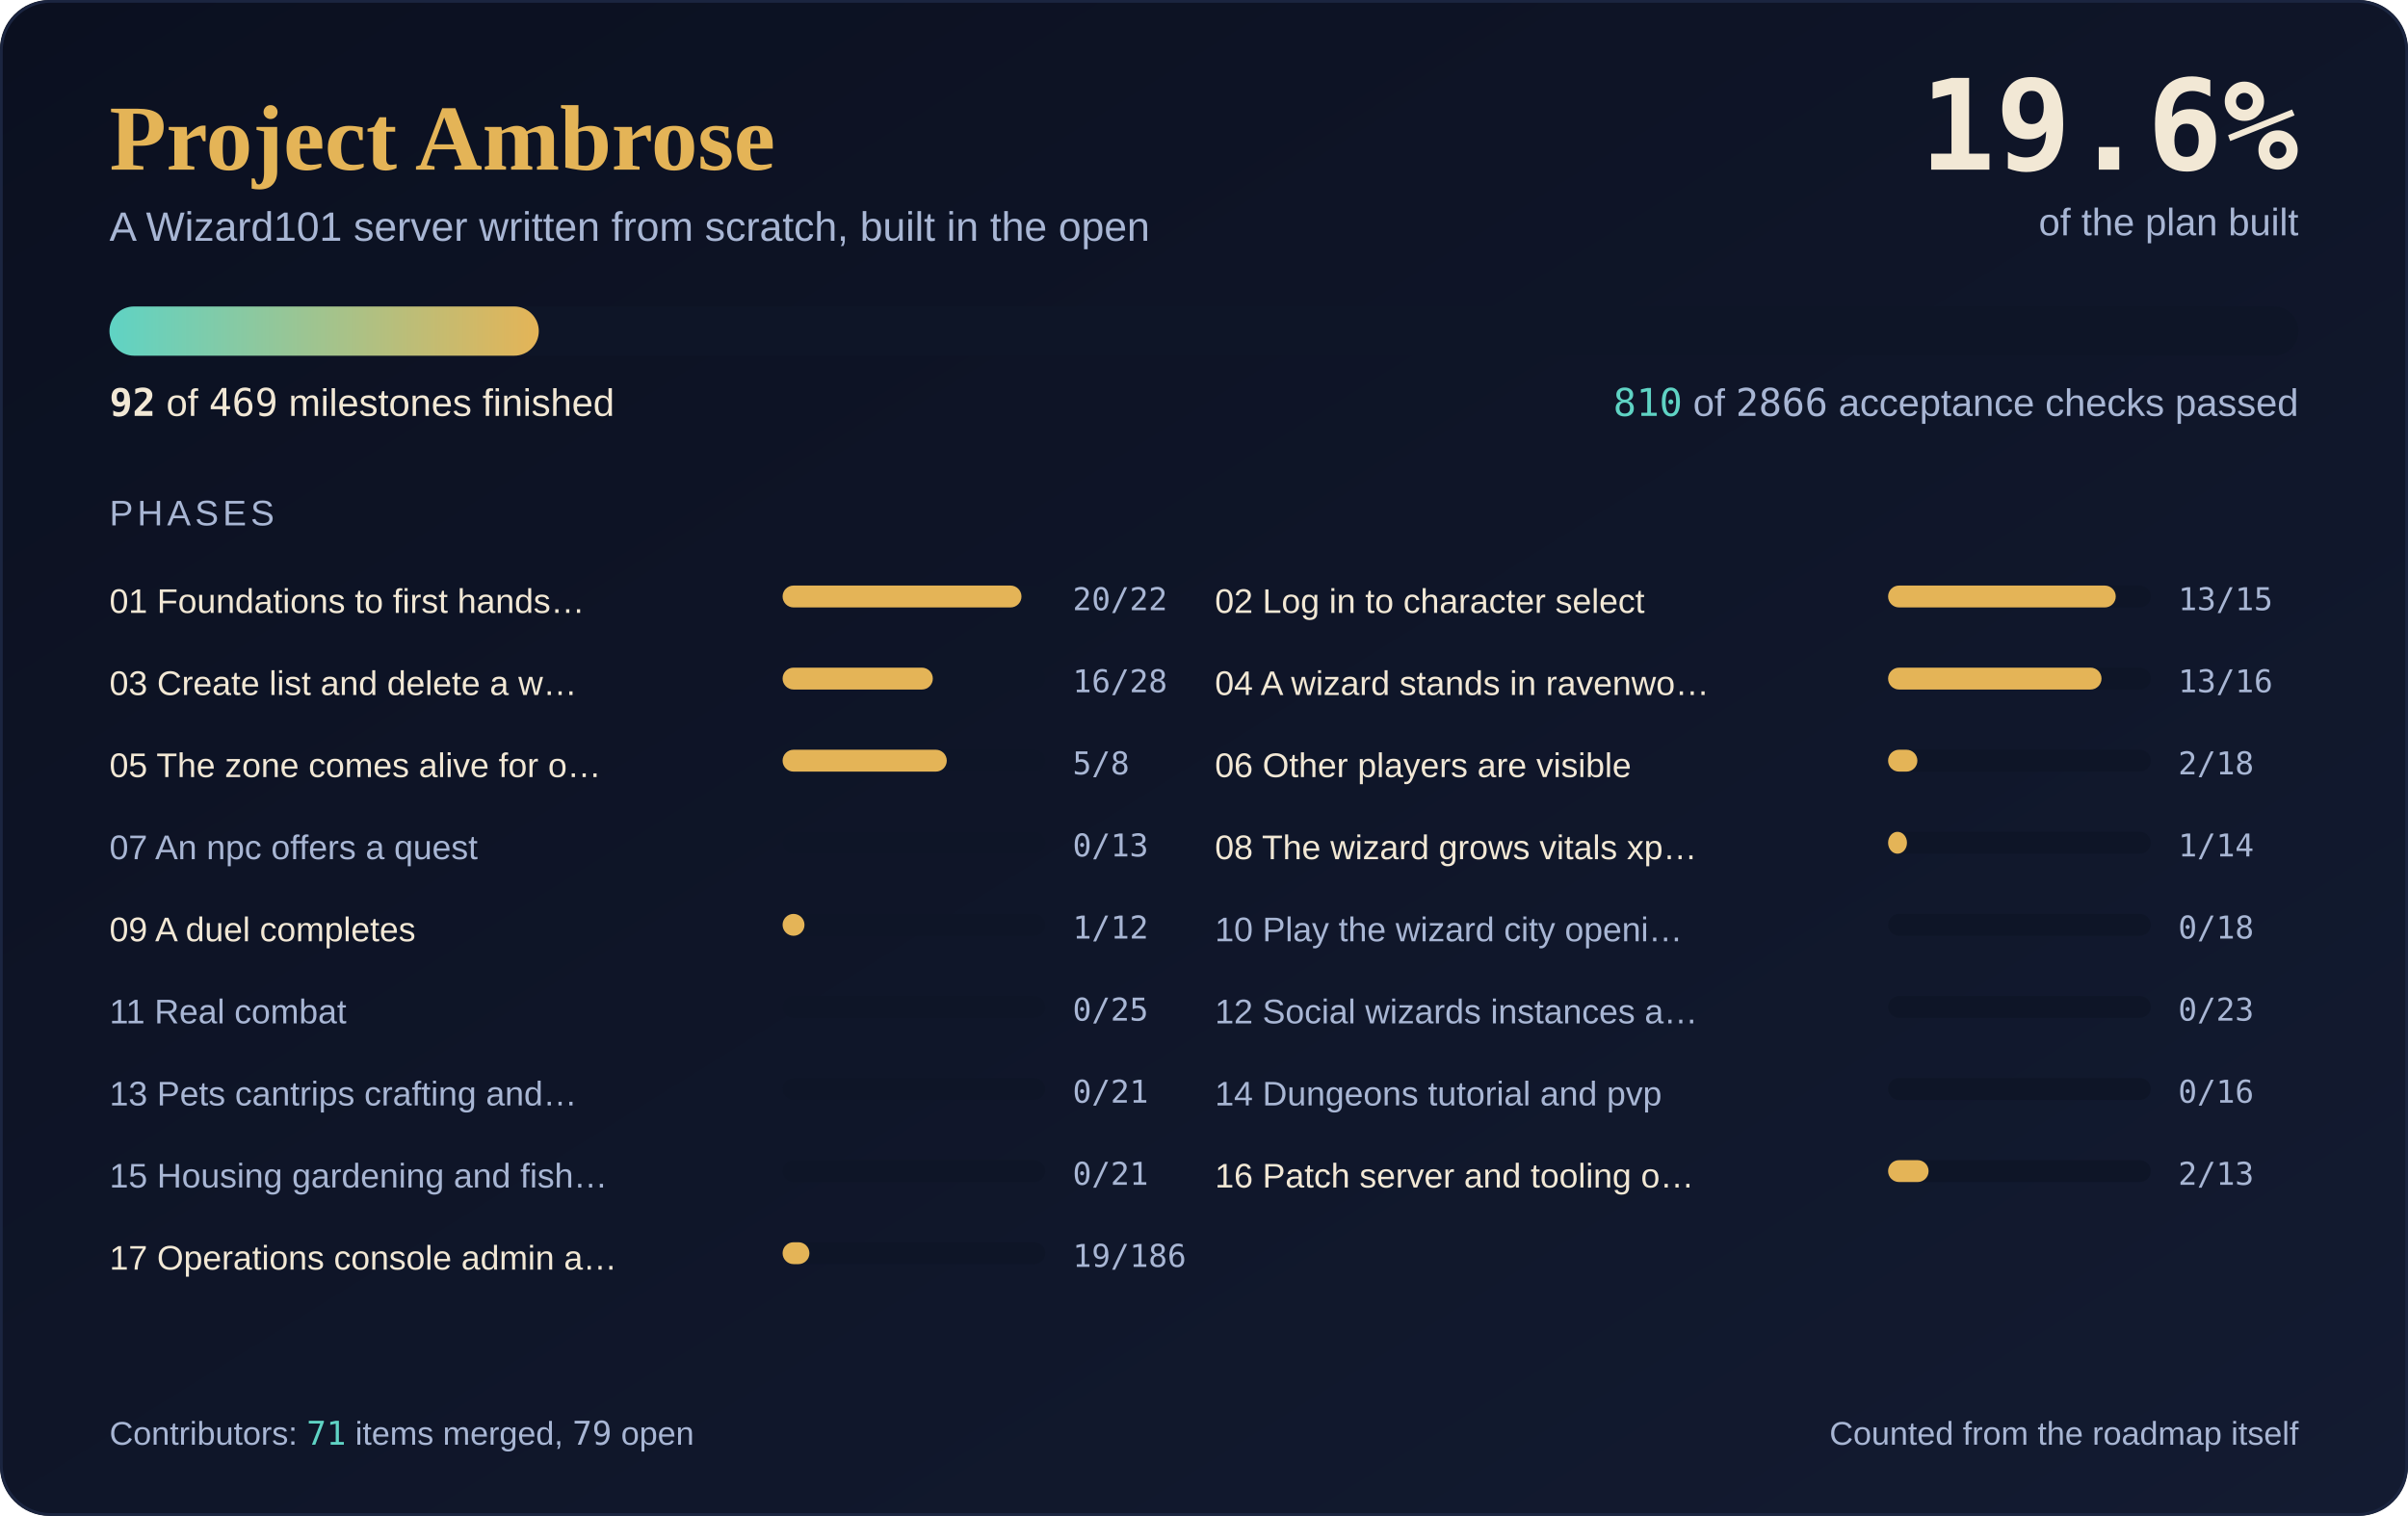
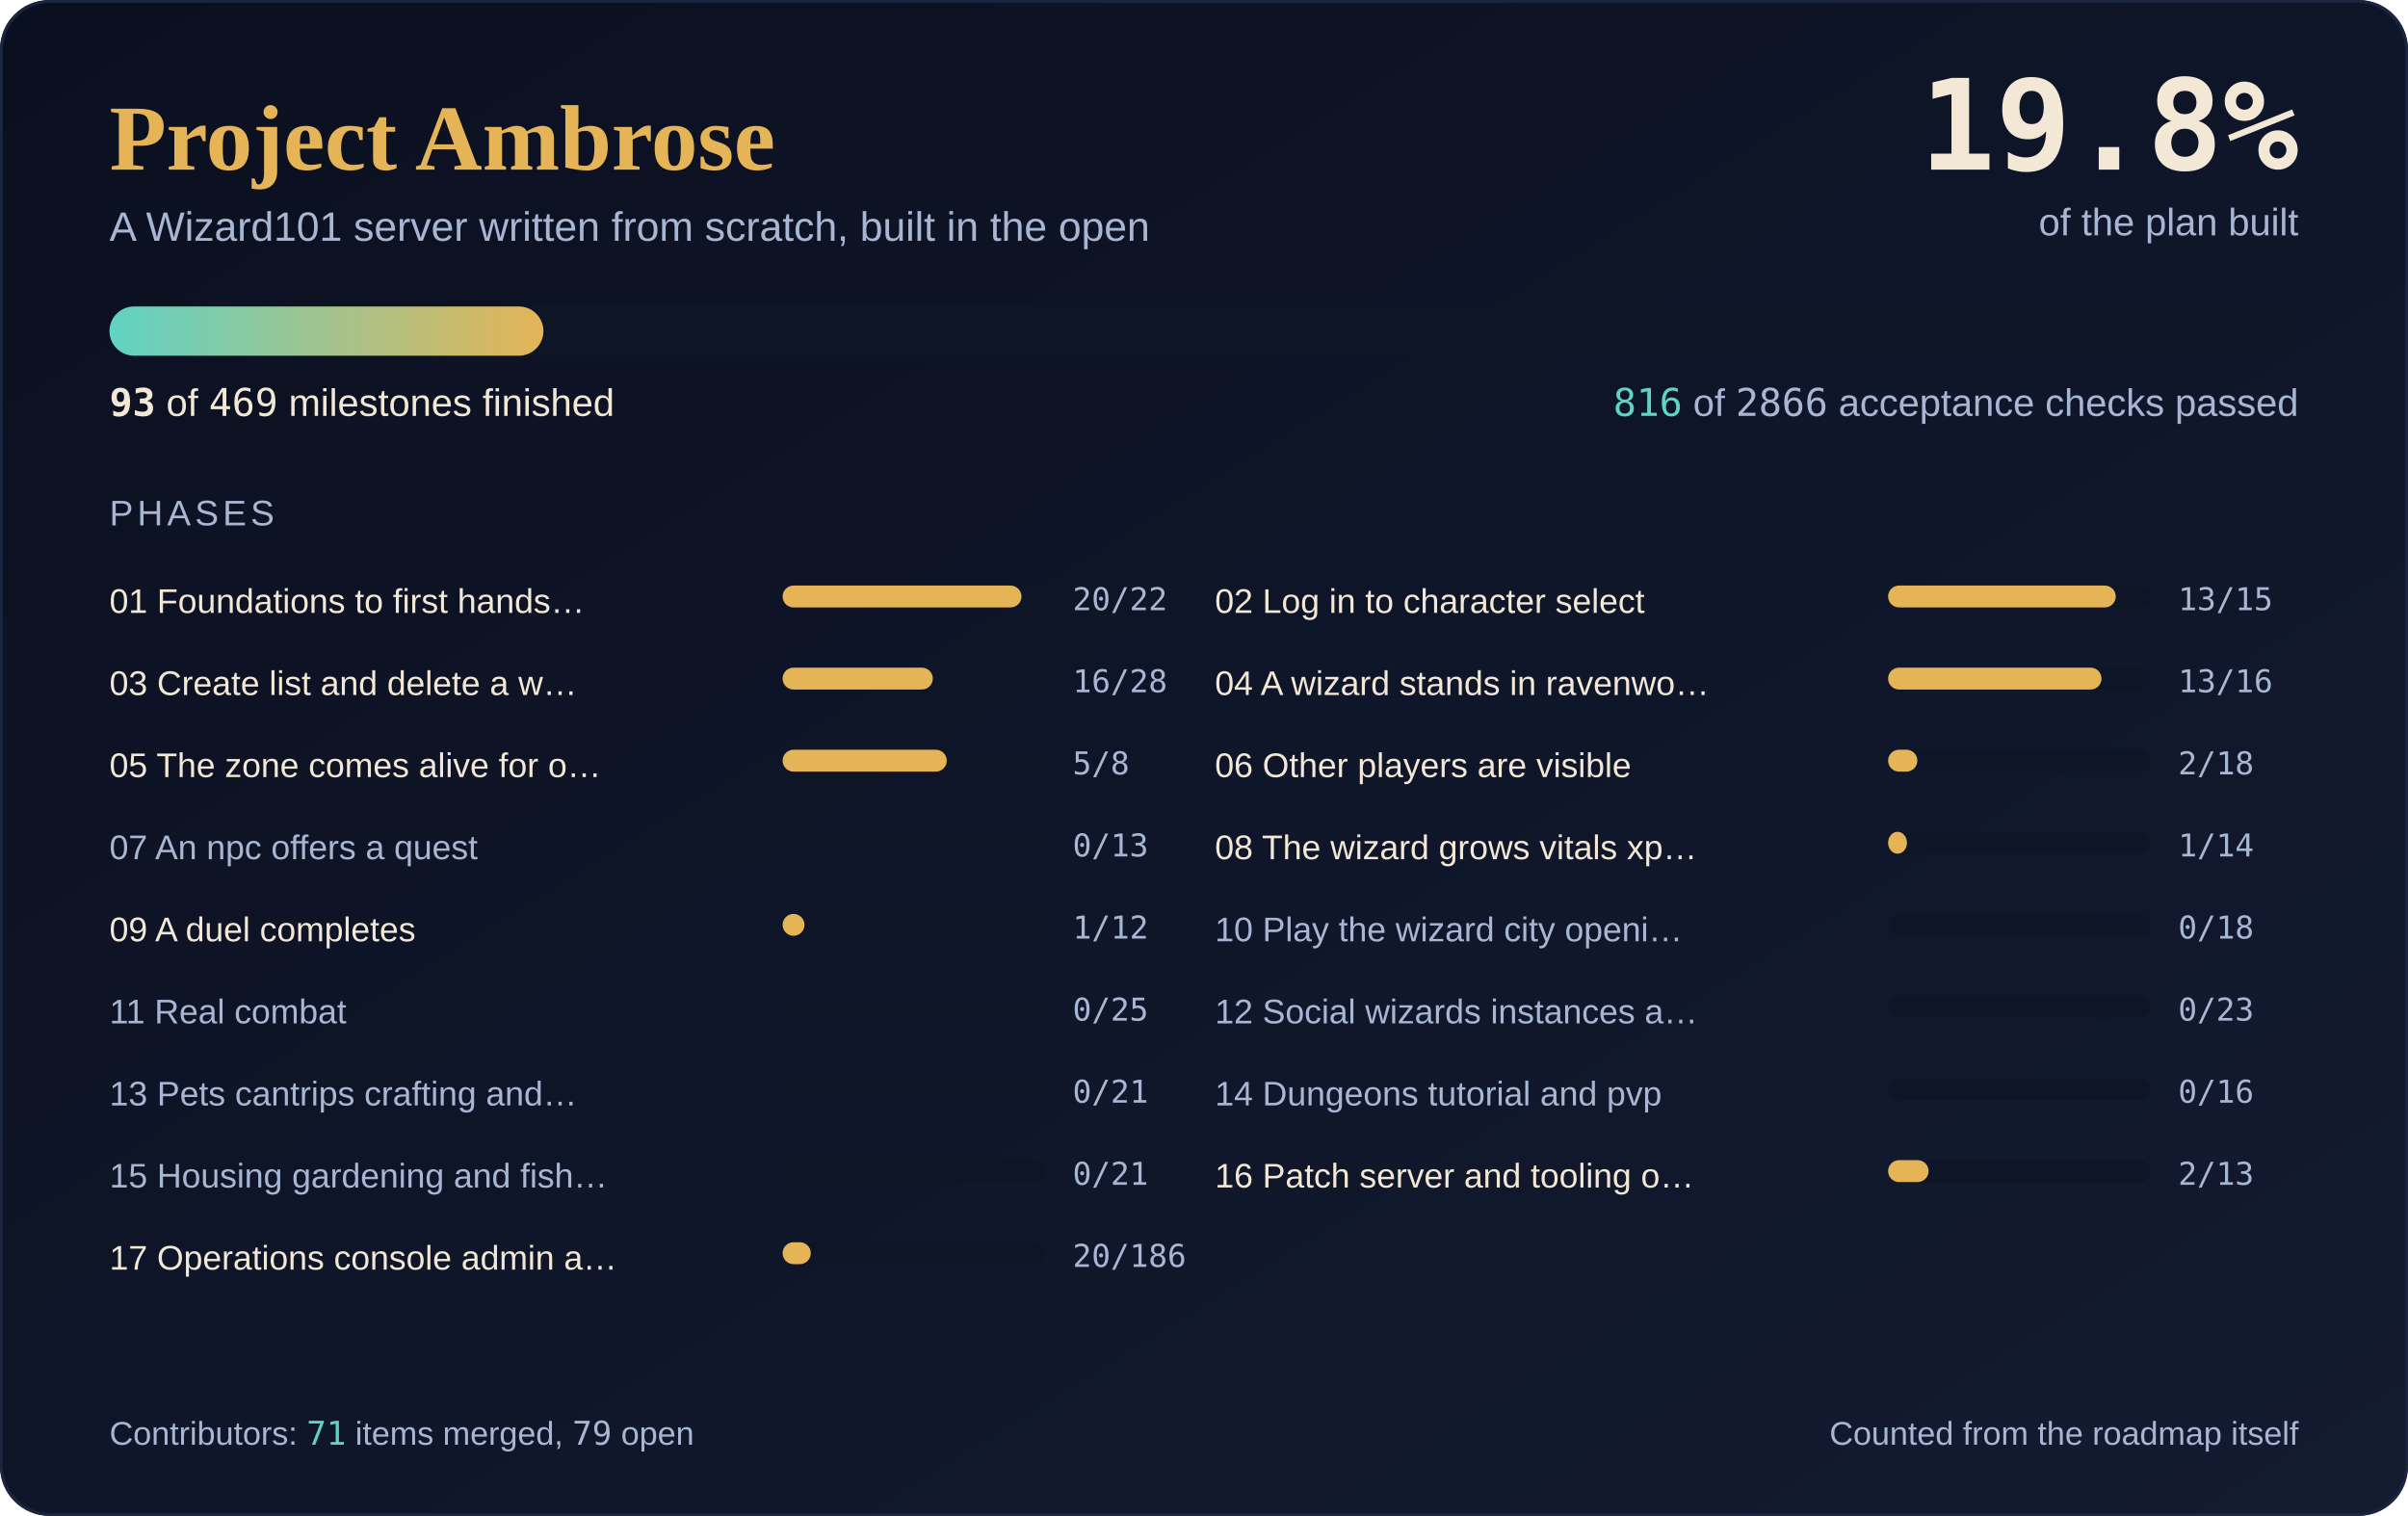
- <svg xmlns="http://www.w3.org/2000/svg" width="880" height="554" viewBox="0 0 880 554" role="img" aria-label="Project Ambrose progress: 92 of 469 milestones complete, 19.6 percent">
+ <svg xmlns="http://www.w3.org/2000/svg" width="880" height="554" viewBox="0 0 880 554" role="img" aria-label="Project Ambrose progress: 93 of 469 milestones complete, 19.8 percent">
  <defs>
    <linearGradient id="sky" x1="0" y1="0" x2="1" y2="1">
      <stop offset="0" stop-color="#0B1020" />
      <stop offset="1" stop-color="#131B31" />
    </linearGradient>
    <linearGradient id="fill" x1="0" y1="0" x2="1" y2="0">
      <stop offset="0" stop-color="#5FD3C4" />
      <stop offset="1" stop-color="#E4B457" />
    </linearGradient>
  </defs>
  <rect width="880" height="554" rx="18" fill="url(#sky)" />
  <rect x="0.5" y="0.5" width="879" height="553" rx="18" fill="none" stroke="#1B2540" />
  <text x="40" y="62" font-family="'Cormorant Garamond', Georgia, 'Times New Roman', serif" font-size="34" font-weight="600" fill="#E4B457">Project Ambrose</text>
  <text x="40" y="88" font-family="Karla, 'Segoe UI', 'Helvetica Neue', Arial, sans-serif" font-size="15" fill="#A8B6D4">A Wizard101 server written from scratch, built in the open</text>
-   <text x="840" y="62" text-anchor="end" font-family="'JetBrains Mono', Consolas, 'DejaVu Sans Mono', monospace" font-size="46" font-weight="700" fill="#F2E8D5">19.6%</text>
+   <text x="840" y="62" text-anchor="end" font-family="'JetBrains Mono', Consolas, 'DejaVu Sans Mono', monospace" font-size="46" font-weight="700" fill="#F2E8D5">19.8%</text>
  <text x="840" y="86" text-anchor="end" font-family="Karla, 'Segoe UI', 'Helvetica Neue', Arial, sans-serif" font-size="14" fill="#A8B6D4">of the plan built</text>
  <rect x="40" y="112" width="800" height="18" rx="9.0" fill="#0E1527" />
-   <rect x="40" y="112" width="156.9" height="18" rx="9.0" fill="url(#fill)" />
+   <rect x="40" y="112" width="158.6" height="18" rx="9.0" fill="url(#fill)" />
  <text x="40" y="152" font-family="Karla, 'Segoe UI', 'Helvetica Neue', Arial, sans-serif" font-size="14" fill="#F2E8D5">
-     <tspan font-family="'JetBrains Mono', Consolas, 'DejaVu Sans Mono', monospace" font-weight="700">92</tspan> of <tspan font-family="'JetBrains Mono', Consolas, 'DejaVu Sans Mono', monospace">469</tspan> milestones finished</text>
+     <tspan font-family="'JetBrains Mono', Consolas, 'DejaVu Sans Mono', monospace" font-weight="700">93</tspan> of <tspan font-family="'JetBrains Mono', Consolas, 'DejaVu Sans Mono', monospace">469</tspan> milestones finished</text>
  <text x="840" y="152" text-anchor="end" font-family="Karla, 'Segoe UI', 'Helvetica Neue', Arial, sans-serif" font-size="14" fill="#A8B6D4">
-     <tspan font-family="'JetBrains Mono', Consolas, 'DejaVu Sans Mono', monospace" fill="#5FD3C4">810</tspan> of <tspan font-family="'JetBrains Mono', Consolas, 'DejaVu Sans Mono', monospace">2866</tspan> acceptance checks passed</text>
+     <tspan font-family="'JetBrains Mono', Consolas, 'DejaVu Sans Mono', monospace" fill="#5FD3C4">816</tspan> of <tspan font-family="'JetBrains Mono', Consolas, 'DejaVu Sans Mono', monospace">2866</tspan> acceptance checks passed</text>
  <text x="40" y="192" font-family="Karla, 'Segoe UI', 'Helvetica Neue', Arial, sans-serif" font-size="13" fill="#A8B6D4" letter-spacing="1.5">PHASES</text>
  <text x="40" y="224" font-family="Karla, 'Segoe UI', 'Helvetica Neue', Arial, sans-serif" font-size="12.5" fill="#F2E8D5">01 Foundations to first hands…</text>
  <rect x="286" y="214" width="96" height="8" rx="4.0" fill="#0E1527" />
  <rect x="286" y="214" width="87.3" height="8" rx="4.0" fill="#E4B457" />
  <text x="392" y="223" font-family="'JetBrains Mono', Consolas, 'DejaVu Sans Mono', monospace" font-size="11.5" fill="#A8B6D4">20/22</text>
  <text x="444" y="224" font-family="Karla, 'Segoe UI', 'Helvetica Neue', Arial, sans-serif" font-size="12.5" fill="#F2E8D5">02 Log in to character select</text>
  <rect x="690" y="214" width="96" height="8" rx="4.0" fill="#0E1527" />
  <rect x="690" y="214" width="83.2" height="8" rx="4.0" fill="#E4B457" />
  <text x="796" y="223" font-family="'JetBrains Mono', Consolas, 'DejaVu Sans Mono', monospace" font-size="11.5" fill="#A8B6D4">13/15</text>
  <text x="40" y="254" font-family="Karla, 'Segoe UI', 'Helvetica Neue', Arial, sans-serif" font-size="12.5" fill="#F2E8D5">03 Create list and delete a w…</text>
  <rect x="286" y="244" width="96" height="8" rx="4.0" fill="#0E1527" />
  <rect x="286" y="244" width="54.9" height="8" rx="4.0" fill="#E4B457" />
  <text x="392" y="253" font-family="'JetBrains Mono', Consolas, 'DejaVu Sans Mono', monospace" font-size="11.5" fill="#A8B6D4">16/28</text>
  <text x="444" y="254" font-family="Karla, 'Segoe UI', 'Helvetica Neue', Arial, sans-serif" font-size="12.5" fill="#F2E8D5">04 A wizard stands in ravenwo…</text>
  <rect x="690" y="244" width="96" height="8" rx="4.0" fill="#0E1527" />
  <rect x="690" y="244" width="78.0" height="8" rx="4.0" fill="#E4B457" />
  <text x="796" y="253" font-family="'JetBrains Mono', Consolas, 'DejaVu Sans Mono', monospace" font-size="11.5" fill="#A8B6D4">13/16</text>
  <text x="40" y="284" font-family="Karla, 'Segoe UI', 'Helvetica Neue', Arial, sans-serif" font-size="12.5" fill="#F2E8D5">05 The zone comes alive for o…</text>
  <rect x="286" y="274" width="96" height="8" rx="4.0" fill="#0E1527" />
  <rect x="286" y="274" width="60.0" height="8" rx="4.0" fill="#E4B457" />
  <text x="392" y="283" font-family="'JetBrains Mono', Consolas, 'DejaVu Sans Mono', monospace" font-size="11.5" fill="#A8B6D4">5/8</text>
  <text x="444" y="284" font-family="Karla, 'Segoe UI', 'Helvetica Neue', Arial, sans-serif" font-size="12.5" fill="#F2E8D5">06 Other players are visible</text>
  <rect x="690" y="274" width="96" height="8" rx="4.0" fill="#0E1527" />
  <rect x="690" y="274" width="10.7" height="8" rx="4.0" fill="#E4B457" />
  <text x="796" y="283" font-family="'JetBrains Mono', Consolas, 'DejaVu Sans Mono', monospace" font-size="11.5" fill="#A8B6D4">2/18</text>
  <text x="40" y="314" font-family="Karla, 'Segoe UI', 'Helvetica Neue', Arial, sans-serif" font-size="12.5" fill="#A8B6D4">07 An npc offers a quest</text>
  <rect x="286" y="304" width="96" height="8" rx="4.0" fill="#0E1527" />
  <text x="392" y="313" font-family="'JetBrains Mono', Consolas, 'DejaVu Sans Mono', monospace" font-size="11.5" fill="#A8B6D4">0/13</text>
  <text x="444" y="314" font-family="Karla, 'Segoe UI', 'Helvetica Neue', Arial, sans-serif" font-size="12.5" fill="#F2E8D5">08 The wizard grows vitals xp…</text>
  <rect x="690" y="304" width="96" height="8" rx="4.0" fill="#0E1527" />
  <rect x="690" y="304" width="6.9" height="8" rx="4.0" fill="#E4B457" />
  <text x="796" y="313" font-family="'JetBrains Mono', Consolas, 'DejaVu Sans Mono', monospace" font-size="11.5" fill="#A8B6D4">1/14</text>
  <text x="40" y="344" font-family="Karla, 'Segoe UI', 'Helvetica Neue', Arial, sans-serif" font-size="12.5" fill="#F2E8D5">09 A duel completes</text>
  <rect x="286" y="334" width="96" height="8" rx="4.0" fill="#0E1527" />
  <rect x="286" y="334" width="8.0" height="8" rx="4.0" fill="#E4B457" />
  <text x="392" y="343" font-family="'JetBrains Mono', Consolas, 'DejaVu Sans Mono', monospace" font-size="11.5" fill="#A8B6D4">1/12</text>
  <text x="444" y="344" font-family="Karla, 'Segoe UI', 'Helvetica Neue', Arial, sans-serif" font-size="12.5" fill="#A8B6D4">10 Play the wizard city openi…</text>
  <rect x="690" y="334" width="96" height="8" rx="4.0" fill="#0E1527" />
  <text x="796" y="343" font-family="'JetBrains Mono', Consolas, 'DejaVu Sans Mono', monospace" font-size="11.5" fill="#A8B6D4">0/18</text>
  <text x="40" y="374" font-family="Karla, 'Segoe UI', 'Helvetica Neue', Arial, sans-serif" font-size="12.5" fill="#A8B6D4">11 Real combat</text>
  <rect x="286" y="364" width="96" height="8" rx="4.0" fill="#0E1527" />
  <text x="392" y="373" font-family="'JetBrains Mono', Consolas, 'DejaVu Sans Mono', monospace" font-size="11.5" fill="#A8B6D4">0/25</text>
  <text x="444" y="374" font-family="Karla, 'Segoe UI', 'Helvetica Neue', Arial, sans-serif" font-size="12.5" fill="#A8B6D4">12 Social wizards instances a…</text>
  <rect x="690" y="364" width="96" height="8" rx="4.0" fill="#0E1527" />
  <text x="796" y="373" font-family="'JetBrains Mono', Consolas, 'DejaVu Sans Mono', monospace" font-size="11.5" fill="#A8B6D4">0/23</text>
  <text x="40" y="404" font-family="Karla, 'Segoe UI', 'Helvetica Neue', Arial, sans-serif" font-size="12.5" fill="#A8B6D4">13 Pets cantrips crafting and…</text>
  <rect x="286" y="394" width="96" height="8" rx="4.0" fill="#0E1527" />
  <text x="392" y="403" font-family="'JetBrains Mono', Consolas, 'DejaVu Sans Mono', monospace" font-size="11.5" fill="#A8B6D4">0/21</text>
  <text x="444" y="404" font-family="Karla, 'Segoe UI', 'Helvetica Neue', Arial, sans-serif" font-size="12.5" fill="#A8B6D4">14 Dungeons tutorial and pvp</text>
  <rect x="690" y="394" width="96" height="8" rx="4.0" fill="#0E1527" />
  <text x="796" y="403" font-family="'JetBrains Mono', Consolas, 'DejaVu Sans Mono', monospace" font-size="11.5" fill="#A8B6D4">0/16</text>
  <text x="40" y="434" font-family="Karla, 'Segoe UI', 'Helvetica Neue', Arial, sans-serif" font-size="12.5" fill="#A8B6D4">15 Housing gardening and fish…</text>
  <rect x="286" y="424" width="96" height="8" rx="4.0" fill="#0E1527" />
  <text x="392" y="433" font-family="'JetBrains Mono', Consolas, 'DejaVu Sans Mono', monospace" font-size="11.5" fill="#A8B6D4">0/21</text>
  <text x="444" y="434" font-family="Karla, 'Segoe UI', 'Helvetica Neue', Arial, sans-serif" font-size="12.5" fill="#F2E8D5">16 Patch server and tooling o…</text>
  <rect x="690" y="424" width="96" height="8" rx="4.0" fill="#0E1527" />
  <rect x="690" y="424" width="14.8" height="8" rx="4.0" fill="#E4B457" />
  <text x="796" y="433" font-family="'JetBrains Mono', Consolas, 'DejaVu Sans Mono', monospace" font-size="11.5" fill="#A8B6D4">2/13</text>
  <text x="40" y="464" font-family="Karla, 'Segoe UI', 'Helvetica Neue', Arial, sans-serif" font-size="12.5" fill="#F2E8D5">17 Operations console admin a…</text>
  <rect x="286" y="454" width="96" height="8" rx="4.0" fill="#0E1527" />
-   <rect x="286" y="454" width="9.8" height="8" rx="4.0" fill="#E4B457" />
-   <text x="392" y="463" font-family="'JetBrains Mono', Consolas, 'DejaVu Sans Mono', monospace" font-size="11.5" fill="#A8B6D4">19/186</text>
+   <rect x="286" y="454" width="10.3" height="8" rx="4.0" fill="#E4B457" />
+   <text x="392" y="463" font-family="'JetBrains Mono', Consolas, 'DejaVu Sans Mono', monospace" font-size="11.5" fill="#A8B6D4">20/186</text>
  <text x="40" y="528" font-family="Karla, 'Segoe UI', 'Helvetica Neue', Arial, sans-serif" font-size="12" fill="#A8B6D4">Contributors: <tspan font-family="'JetBrains Mono', Consolas, 'DejaVu Sans Mono', monospace" fill="#5FD3C4">71</tspan> items merged, <tspan font-family="'JetBrains Mono', Consolas, 'DejaVu Sans Mono', monospace">79</tspan> open</text>
  <text x="840" y="528" text-anchor="end" font-family="Karla, 'Segoe UI', 'Helvetica Neue', Arial, sans-serif" font-size="12" fill="#A8B6D4">Counted from the roadmap itself</text>
</svg>
